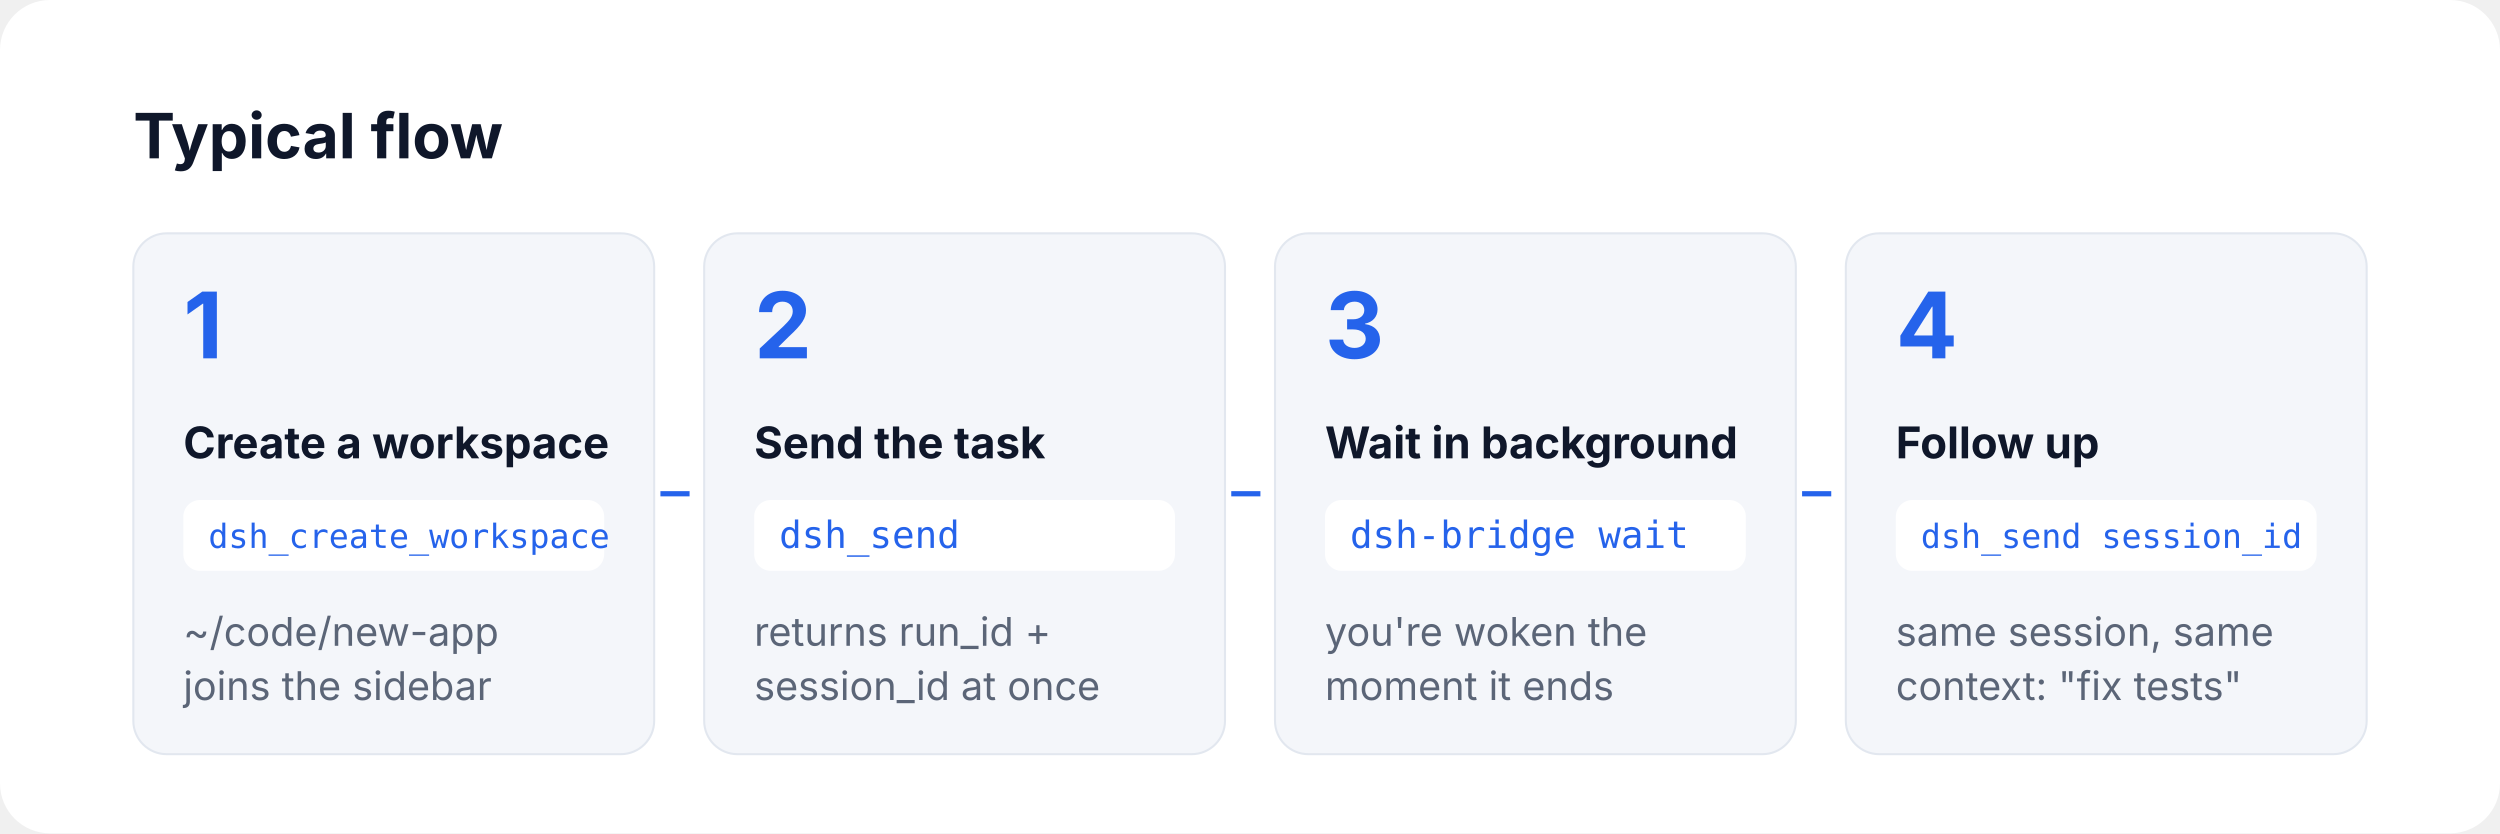
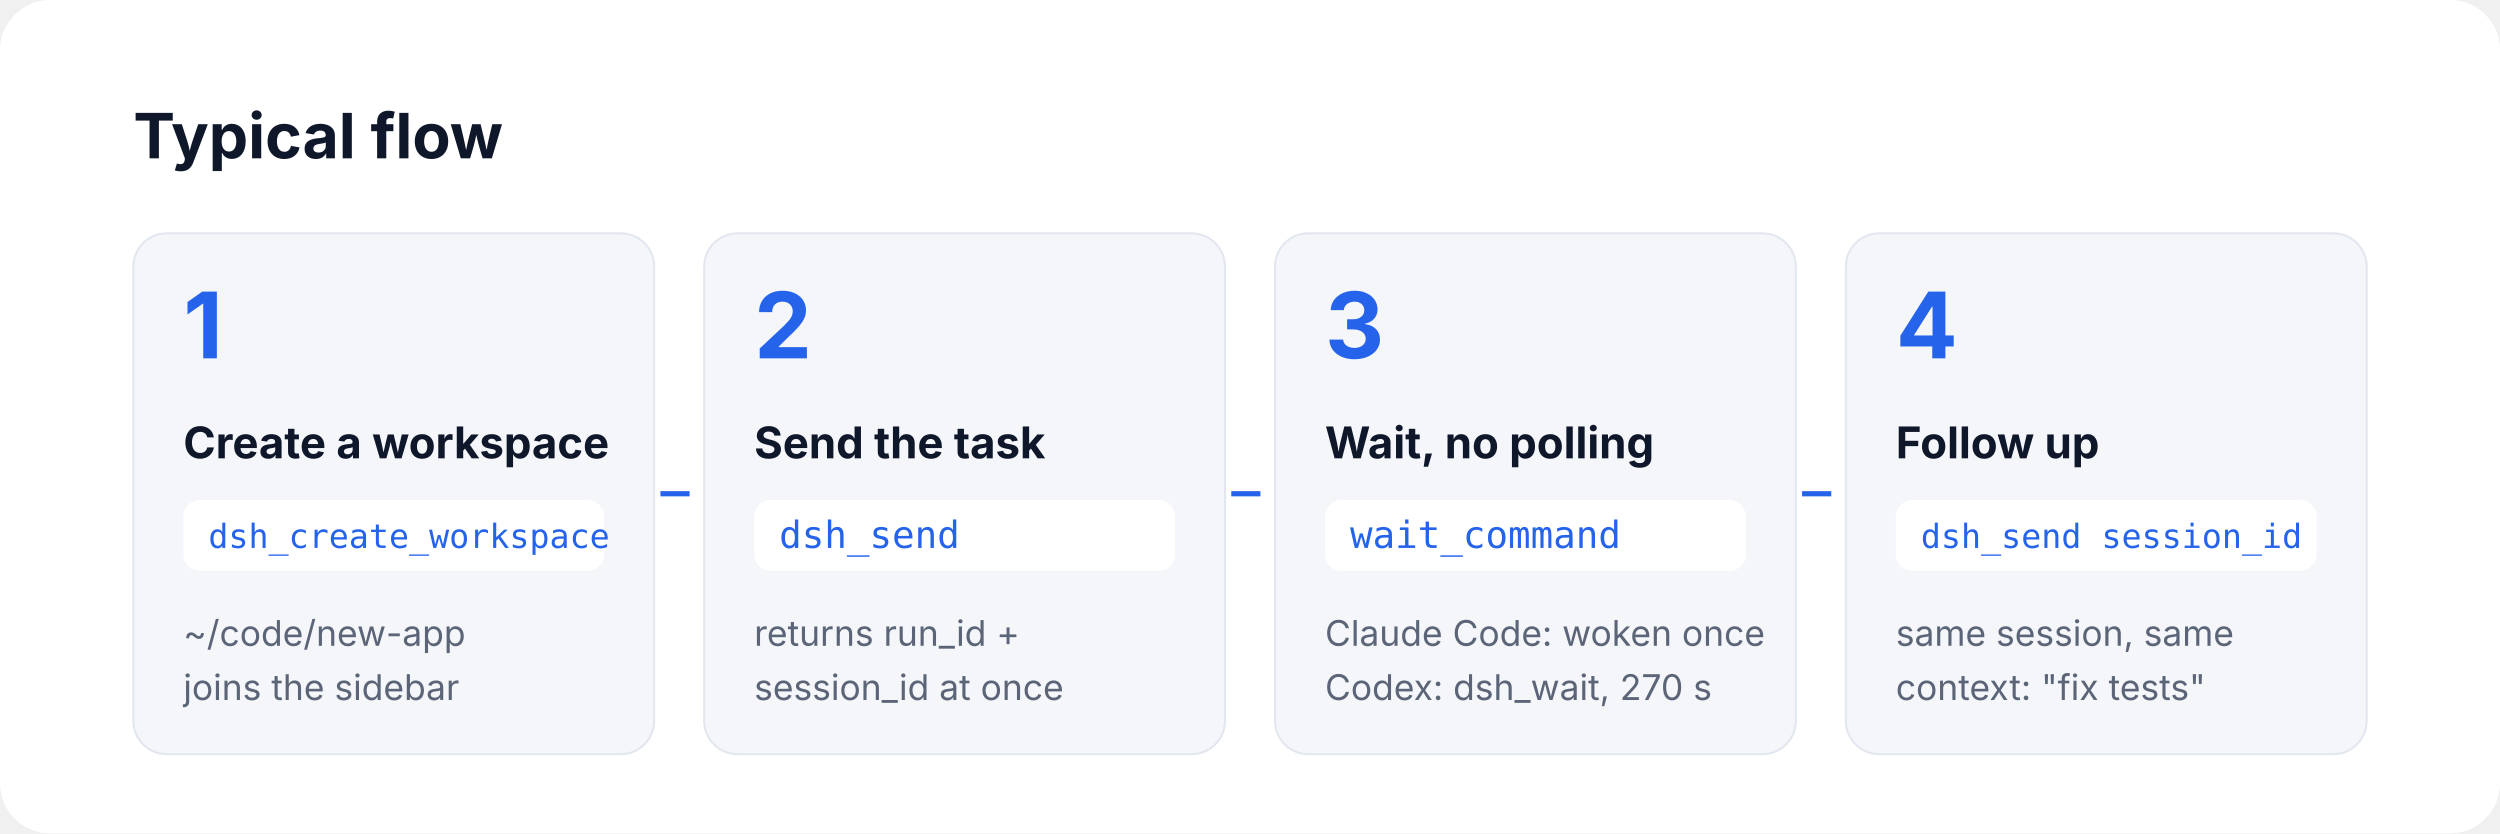
<svg xmlns="http://www.w3.org/2000/svg" width="1200" height="400" viewBox="0 0 1200 400" role="img" aria-labelledby="title desc">
  <rect width="1200" height="400" rx="24" fill="#FFFFFF" />
  <text x="64" y="76" font-family="-apple-system, BlinkMacSystemFont, &quot;Segoe UI&quot;, &quot;PingFang SC&quot;, &quot;Microsoft YaHei&quot;, sans-serif" font-size="30" fill="#0F172A" font-weight="700">Typical flow</text>
  <rect x="64" y="112" width="250" height="250" rx="16" fill="#F4F6FA" stroke="#E2E7EF" stroke-width="1" />
  <text x="88" y="172" font-family="-apple-system, BlinkMacSystemFont, &quot;Segoe UI&quot;, &quot;PingFang SC&quot;, &quot;Microsoft YaHei&quot;, sans-serif" font-size="44" fill="#2563EB" font-weight="700">1</text>
  <text x="88" y="220" font-family="-apple-system, BlinkMacSystemFont, &quot;Segoe UI&quot;, &quot;PingFang SC&quot;, &quot;Microsoft YaHei&quot;, sans-serif" font-size="21" fill="#0F172A" font-weight="700" opacity="1.000">Create a workspace</text>
  <rect x="88" y="240" width="202" height="34" rx="8" fill="#FFFFFF" opacity="1.000" />
  <text x="100" y="263" font-family="ui-monospace, SFMono-Regular, Menlo, Consolas, monospace" font-size="16" fill="#2563EB" opacity="1.000">dsh_create_workspace</text>
-   <text x="88" y="310" font-family="-apple-system, BlinkMacSystemFont, &quot;Segoe UI&quot;, &quot;PingFang SC&quot;, &quot;Microsoft YaHei&quot;, sans-serif" font-size="19" fill="#5B6577" opacity="1.000">~/code/new-app</text>
-   <text x="88" y="336" font-family="-apple-system, BlinkMacSystemFont, &quot;Segoe UI&quot;, &quot;PingFang SC&quot;, &quot;Microsoft YaHei&quot;, sans-serif" font-size="19" fill="#5B6577" opacity="1.000">joins the sidebar</text>
+   <text x="88" y="310" font-family="-apple-system, BlinkMacSystemFont, &quot;Segoe UI&quot;, &quot;PingFang SC&quot;, &quot;Microsoft YaHei&quot;, sans-serif" font-size="17" fill="#5B6577" opacity="1.000">~/code/new-app</text>
+   <text x="88" y="336" font-family="-apple-system, BlinkMacSystemFont, &quot;Segoe UI&quot;, &quot;PingFang SC&quot;, &quot;Microsoft YaHei&quot;, sans-serif" font-size="17" fill="#5B6577" opacity="1.000">joins the sidebar</text>
  <path d="M317 237 l14 0" stroke="#2563EB" stroke-width="2.5" />
  <rect x="338" y="112" width="250" height="250" rx="16" fill="#F4F6FA" stroke="#E2E7EF" stroke-width="1" />
  <text x="362" y="172" font-family="-apple-system, BlinkMacSystemFont, &quot;Segoe UI&quot;, &quot;PingFang SC&quot;, &quot;Microsoft YaHei&quot;, sans-serif" font-size="44" fill="#2563EB" font-weight="700">2</text>
  <text x="362" y="220" font-family="-apple-system, BlinkMacSystemFont, &quot;Segoe UI&quot;, &quot;PingFang SC&quot;, &quot;Microsoft YaHei&quot;, sans-serif" font-size="21" fill="#0F172A" font-weight="700" opacity="1.000">Send the task</text>
  <rect x="362" y="240" width="202" height="34" rx="8" fill="#FFFFFF" opacity="1.000" />
  <text x="374" y="263" font-family="ui-monospace, SFMono-Regular, Menlo, Consolas, monospace" font-size="18" fill="#2563EB" opacity="1.000">dsh_send</text>
-   <text x="362" y="310" font-family="-apple-system, BlinkMacSystemFont, &quot;Segoe UI&quot;, &quot;PingFang SC&quot;, &quot;Microsoft YaHei&quot;, sans-serif" font-size="19" fill="#5B6577" opacity="1.000">returns run_id +</text>
-   <text x="362" y="336" font-family="-apple-system, BlinkMacSystemFont, &quot;Segoe UI&quot;, &quot;PingFang SC&quot;, &quot;Microsoft YaHei&quot;, sans-serif" font-size="19" fill="#5B6577" opacity="1.000">session_id at once</text>
+   <text x="362" y="310" font-family="-apple-system, BlinkMacSystemFont, &quot;Segoe UI&quot;, &quot;PingFang SC&quot;, &quot;Microsoft YaHei&quot;, sans-serif" font-size="17" fill="#5B6577" opacity="1.000">returns run_id +</text>
+   <text x="362" y="336" font-family="-apple-system, BlinkMacSystemFont, &quot;Segoe UI&quot;, &quot;PingFang SC&quot;, &quot;Microsoft YaHei&quot;, sans-serif" font-size="17" fill="#5B6577" opacity="1.000">session_id at once</text>
  <path d="M591 237 l14 0" stroke="#2563EB" stroke-width="2.5" />
  <rect x="612" y="112" width="250" height="250" rx="16" fill="#F4F6FA" stroke="#E2E7EF" stroke-width="1" />
  <text x="636" y="172" font-family="-apple-system, BlinkMacSystemFont, &quot;Segoe UI&quot;, &quot;PingFang SC&quot;, &quot;Microsoft YaHei&quot;, sans-serif" font-size="44" fill="#2563EB" font-weight="700">3</text>
-   <text x="636" y="220" font-family="-apple-system, BlinkMacSystemFont, &quot;Segoe UI&quot;, &quot;PingFang SC&quot;, &quot;Microsoft YaHei&quot;, sans-serif" font-size="21" fill="#0F172A" font-weight="700" opacity="1.000">Wait in background</text>
+   <text x="636" y="220" font-family="-apple-system, BlinkMacSystemFont, &quot;Segoe UI&quot;, &quot;PingFang SC&quot;, &quot;Microsoft YaHei&quot;, sans-serif" font-size="21" fill="#0F172A" font-weight="700" opacity="1.000">Wait, no polling</text>
  <rect x="636" y="240" width="202" height="34" rx="8" fill="#FFFFFF" opacity="1.000" />
-   <text x="648" y="263" font-family="ui-monospace, SFMono-Regular, Menlo, Consolas, monospace" font-size="18" fill="#2563EB" opacity="1.000">dsh-bridge wait</text>
-   <text x="636" y="310" font-family="-apple-system, BlinkMacSystemFont, &quot;Segoe UI&quot;, &quot;PingFang SC&quot;, &quot;Microsoft YaHei&quot;, sans-serif" font-size="19" fill="#5B6577" opacity="1.000">you're woken the</text>
-   <text x="636" y="336" font-family="-apple-system, BlinkMacSystemFont, &quot;Segoe UI&quot;, &quot;PingFang SC&quot;, &quot;Microsoft YaHei&quot;, sans-serif" font-size="19" fill="#5B6577" opacity="1.000">moment it ends</text>
+   <text x="648" y="263" font-family="ui-monospace, SFMono-Regular, Menlo, Consolas, monospace" font-size="18" fill="#2563EB" opacity="1.000">wait_command</text>
+   <text x="636" y="310" font-family="-apple-system, BlinkMacSystemFont, &quot;Segoe UI&quot;, &quot;PingFang SC&quot;, &quot;Microsoft YaHei&quot;, sans-serif" font-size="17" fill="#5B6577" opacity="1.000">Claude Code: woken once</text>
+   <text x="636" y="336" font-family="-apple-system, BlinkMacSystemFont, &quot;Segoe UI&quot;, &quot;PingFang SC&quot;, &quot;Microsoft YaHei&quot;, sans-serif" font-size="17" fill="#5B6577" opacity="1.000">Codex: dsh_wait, 270 s</text>
  <path d="M865 237 l14 0" stroke="#2563EB" stroke-width="2.5" />
  <rect x="886" y="112" width="250" height="250" rx="16" fill="#F4F6FA" stroke="#E2E7EF" stroke-width="1" />
  <text x="910" y="172" font-family="-apple-system, BlinkMacSystemFont, &quot;Segoe UI&quot;, &quot;PingFang SC&quot;, &quot;Microsoft YaHei&quot;, sans-serif" font-size="44" fill="#2563EB" font-weight="700">4</text>
  <text x="910" y="220" font-family="-apple-system, BlinkMacSystemFont, &quot;Segoe UI&quot;, &quot;PingFang SC&quot;, &quot;Microsoft YaHei&quot;, sans-serif" font-size="21" fill="#0F172A" font-weight="700" opacity="1.000">Follow up</text>
  <rect x="910" y="240" width="202" height="34" rx="8" fill="#FFFFFF" opacity="1.000" />
  <text x="922" y="263" font-family="ui-monospace, SFMono-Regular, Menlo, Consolas, monospace" font-size="16" fill="#2563EB" opacity="1.000">dsh_send session_id</text>
-   <text x="910" y="310" font-family="-apple-system, BlinkMacSystemFont, &quot;Segoe UI&quot;, &quot;PingFang SC&quot;, &quot;Microsoft YaHei&quot;, sans-serif" font-size="19" fill="#5B6577" opacity="1.000">same session, same</text>
-   <text x="910" y="336" font-family="-apple-system, BlinkMacSystemFont, &quot;Segoe UI&quot;, &quot;PingFang SC&quot;, &quot;Microsoft YaHei&quot;, sans-serif" font-size="19" fill="#5B6577" opacity="1.000">context: "fix tests"</text>
+   <text x="910" y="310" font-family="-apple-system, BlinkMacSystemFont, &quot;Segoe UI&quot;, &quot;PingFang SC&quot;, &quot;Microsoft YaHei&quot;, sans-serif" font-size="17" fill="#5B6577" opacity="1.000">same session, same</text>
+   <text x="910" y="336" font-family="-apple-system, BlinkMacSystemFont, &quot;Segoe UI&quot;, &quot;PingFang SC&quot;, &quot;Microsoft YaHei&quot;, sans-serif" font-size="17" fill="#5B6577" opacity="1.000">context: "fix tests"</text>
</svg>
